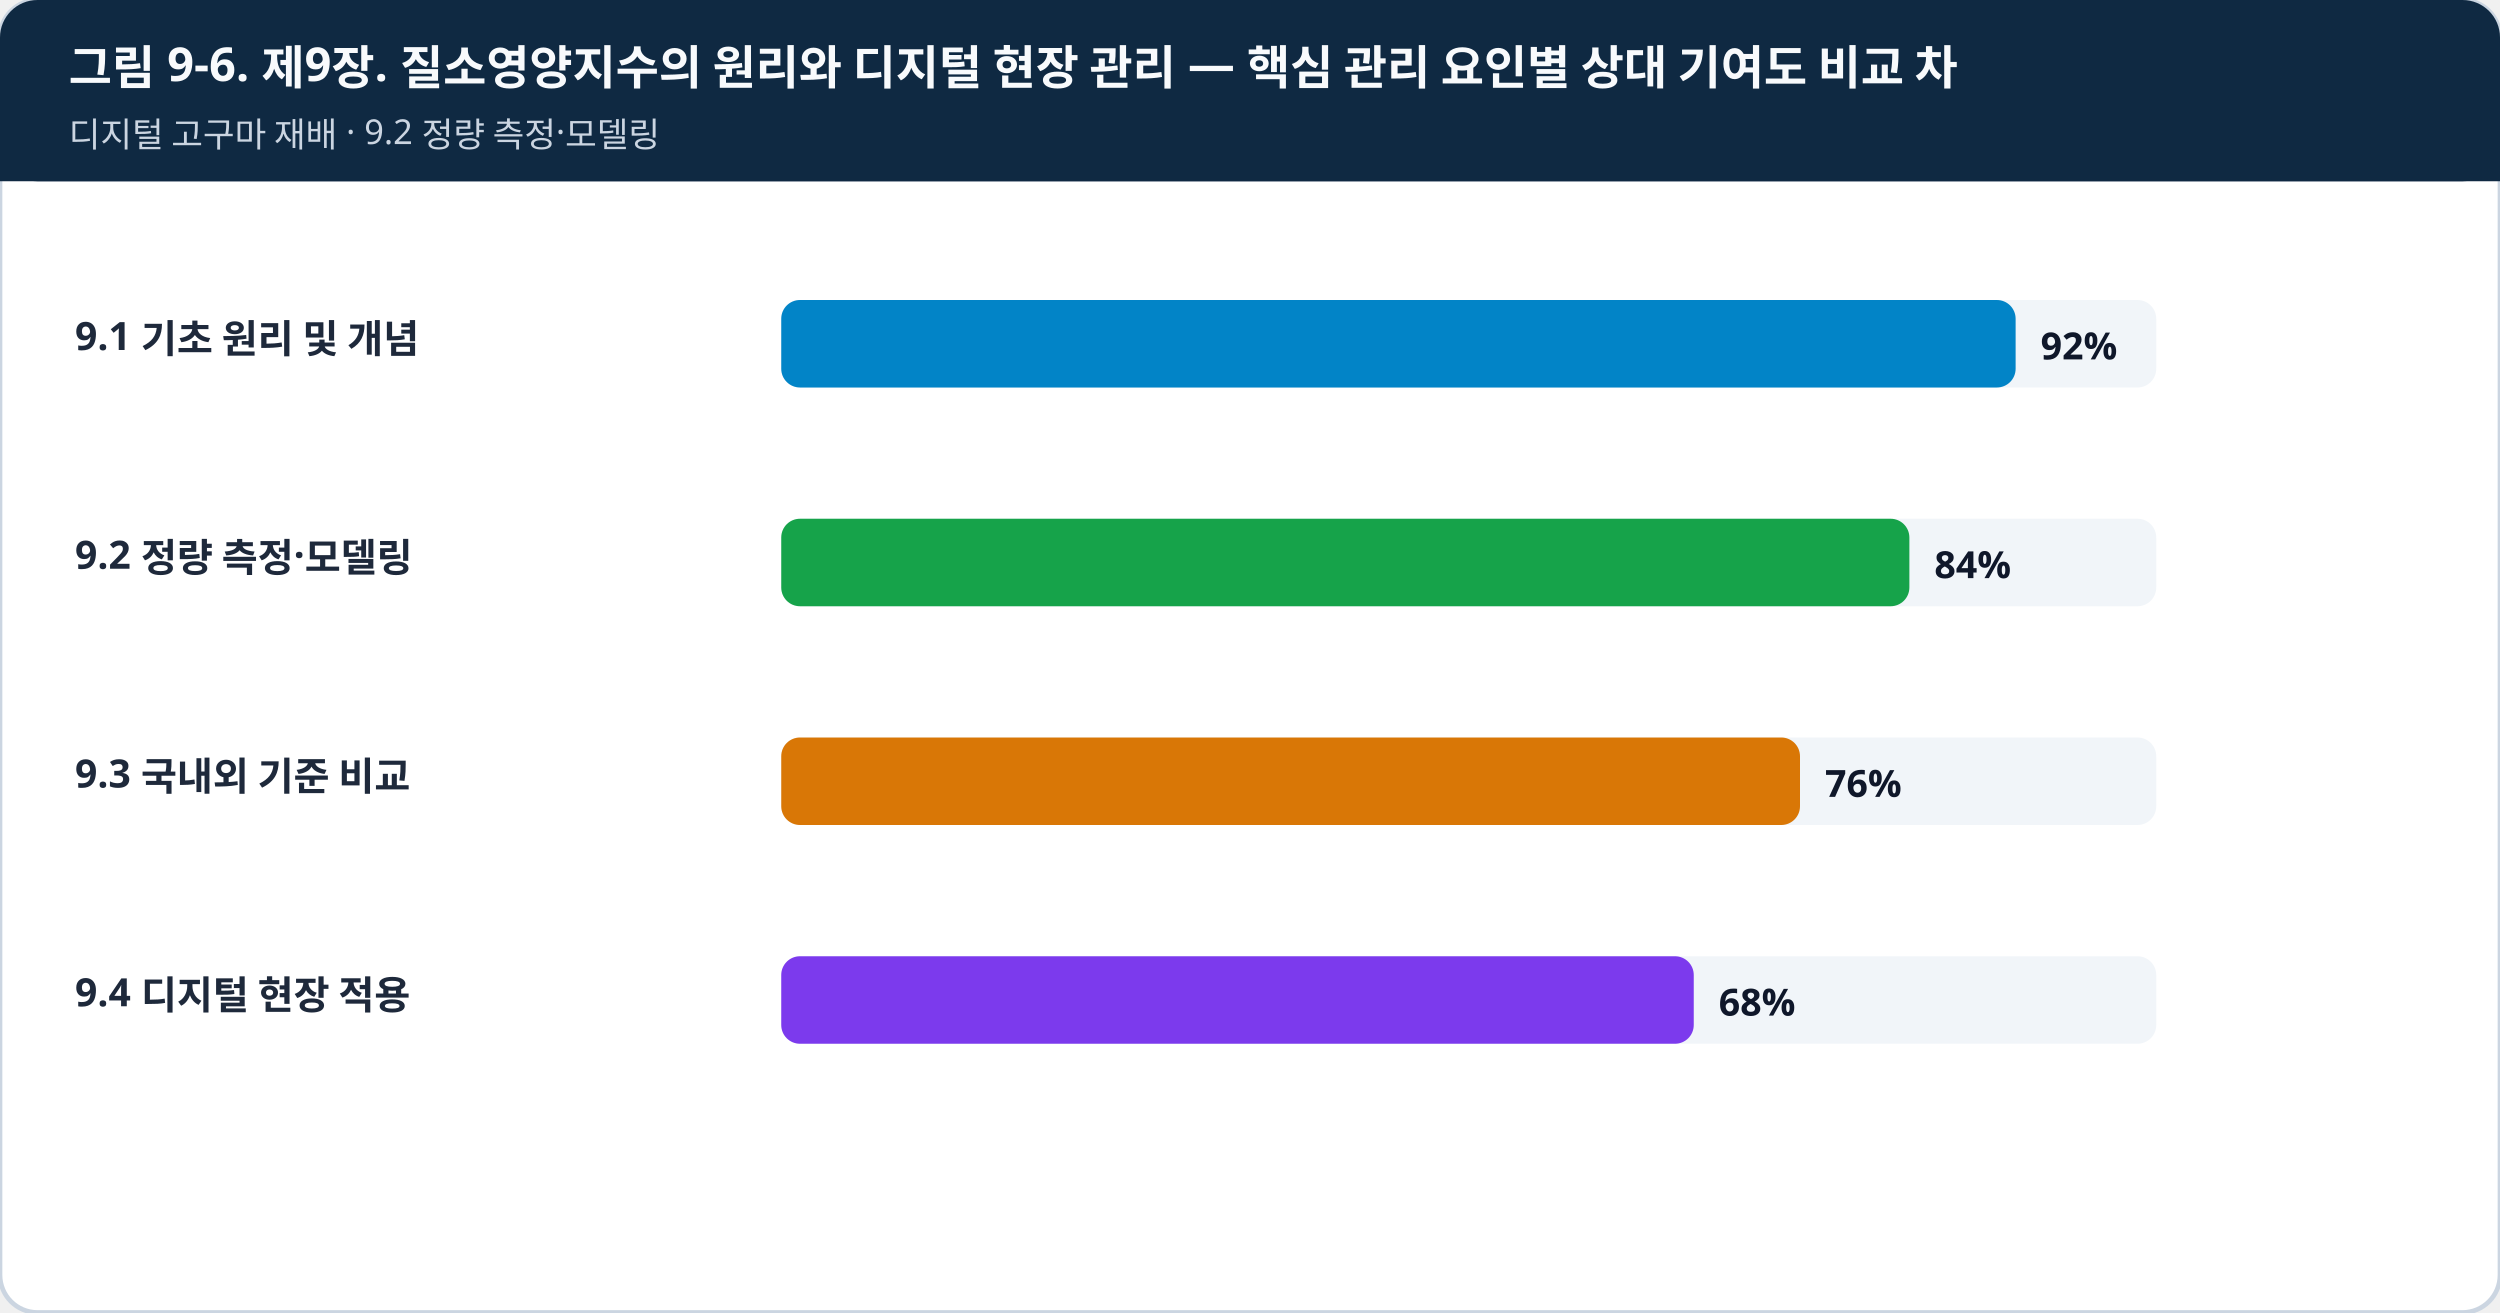
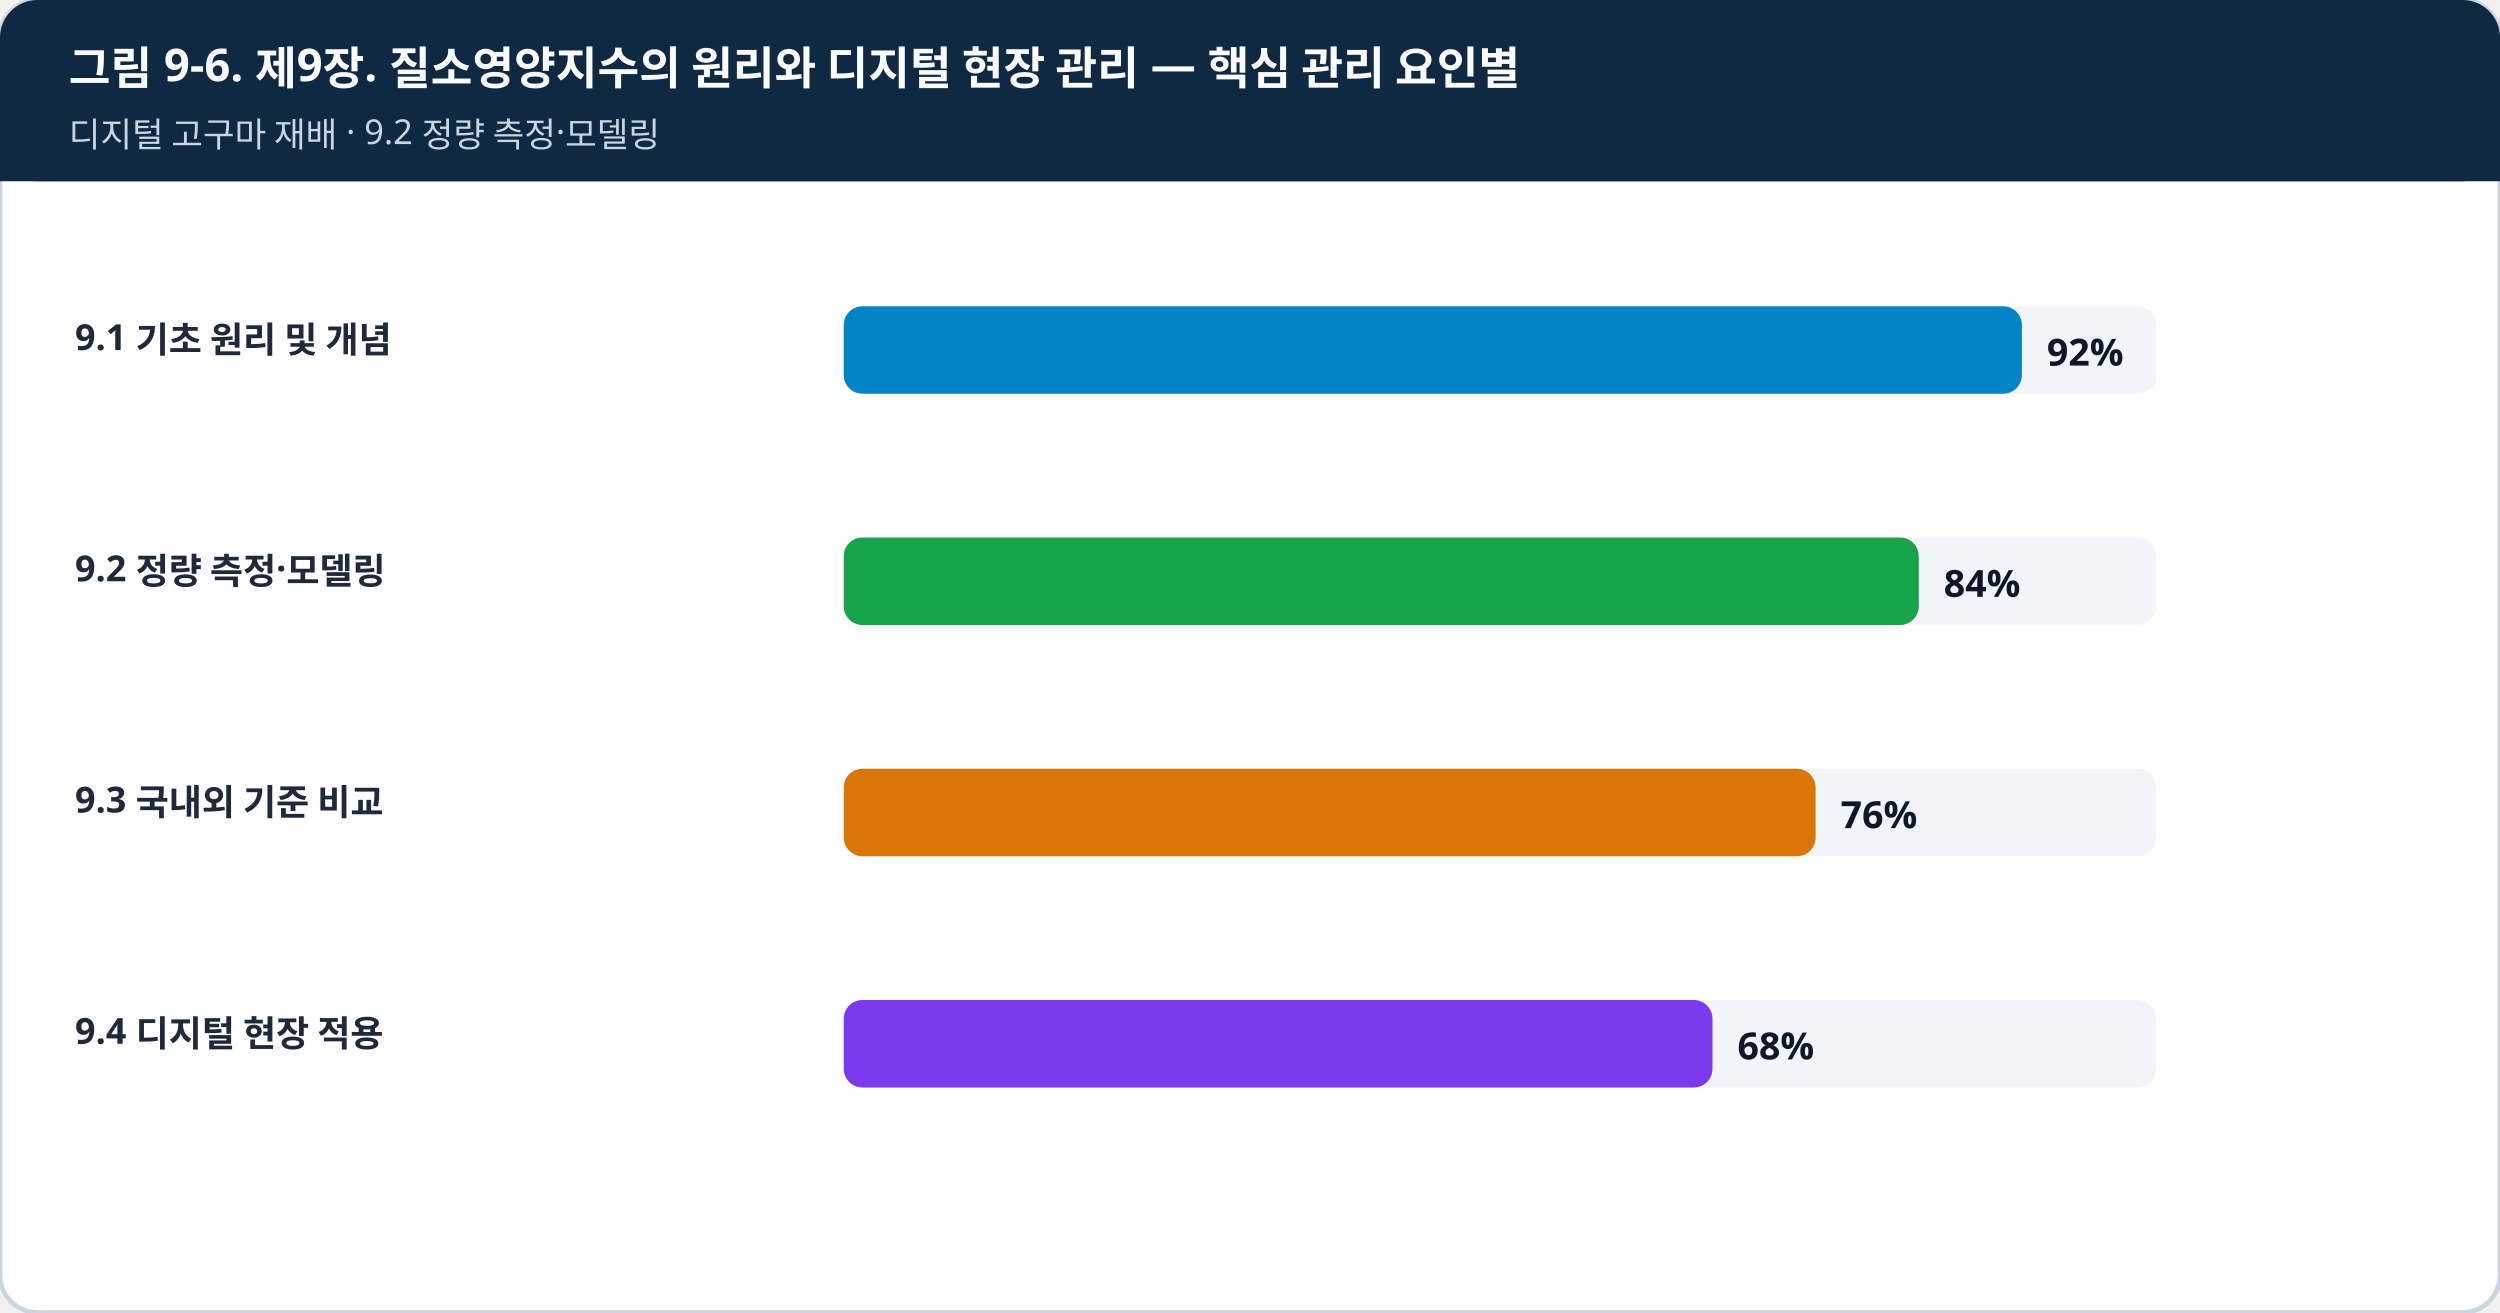
<svg xmlns="http://www.w3.org/2000/svg" viewBox="0 0 800 420" width="800" height="420" style="background:#ffffff;font-family:'Malgun Gothic', 'Apple SD Gothic Neo', 'Noto Sans KR', sans-serif;">
  <rect x="0" y="0" width="800" height="420" rx="12" fill="#ffffff" stroke="#cbd5e1" stroke-width="1.5" />
  <rect x="0" y="0" width="800" height="58" rx="12" fill="#0f2942" />
  <rect x="0" y="42" width="800" height="16" fill="#0f2942" />
-   <text x="22" y="27" font-size="15" font-weight="700" fill="#f8fafc">그림 9-6. 제9장. 질소영양지수의 원리와 디지털 현장 관리 — 핵심 관리 요인별 상대 기여도 비교 차</text>
+   <text x="22" y="27" font-size="14.5" font-weight="700" fill="#f8fafc">그림 9-6. 제9장. 질소영양지수의 원리와 디지털 현장 관리 — 핵심 관리 요인별</text>
  <text x="22" y="47" font-size="11" fill="#cbd5e1">디지털 고구마 재배 · 9.2 정량 측정·모델링</text>
-   <text x="24" y="112" font-size="12.5" font-weight="700" fill="#1e293b">9.1 기초 원리 및 개념</text>
-   <rect x="250" y="96" width="440" height="28" rx="6" fill="#f1f5f9" />
-   <rect x="250" y="96" width="395" height="28" rx="6" fill="#0284c7" />
-   <text x="653" y="115" font-size="12" font-weight="700" fill="#0f172a">92%</text>
-   <text x="24" y="182" font-size="12.5" font-weight="700" fill="#1e293b">9.2 정량 측정·모델링</text>
-   <rect x="250" y="166" width="440" height="28" rx="6" fill="#f1f5f9" />
-   <rect x="250" y="166" width="361" height="28" rx="6" fill="#16a34a" />
-   <text x="619" y="185" font-size="12" font-weight="700" fill="#0f172a">84%</text>
-   <text x="24" y="252" font-size="12.5" font-weight="700" fill="#1e293b">9.3 국내외 기준 비교</text>
-   <rect x="250" y="236" width="440" height="28" rx="6" fill="#f1f5f9" />
-   <rect x="250" y="236" width="326" height="28" rx="6" fill="#d97706" />
-   <text x="584" y="255" font-size="12" font-weight="700" fill="#0f172a">76%</text>
-   <text x="24" y="322" font-size="12.5" font-weight="700" fill="#1e293b">9.4 디지털 현장 적용</text>
-   <rect x="250" y="306" width="440" height="28" rx="6" fill="#f1f5f9" />
-   <rect x="250" y="306" width="292" height="28" rx="6" fill="#7c3aed" />
-   <text x="550" y="325" font-size="12" font-weight="700" fill="#0f172a">68%</text>
+   <text text-anchor="start" font-size="11.5" font-weight="700" fill="#1e293b">
+     <tspan x="24" y="112.0">9.1 기초 원리 및 개념</tspan>
+   </text>
+   <rect x="270" y="98" width="420" height="28" rx="6" fill="#f1f5f9" />
+   <rect x="270" y="98" width="377" height="28" rx="6" fill="#0284c7" />
+   <text x="655" y="117" font-size="12" font-weight="700" fill="#0f172a">92%</text>
+   <text text-anchor="start" font-size="11.5" font-weight="700" fill="#1e293b">
+     <tspan x="24" y="186.0">9.2 정량 측정·모델링</tspan>
+   </text>
+   <rect x="270" y="172" width="420" height="28" rx="6" fill="#f1f5f9" />
+   <rect x="270" y="172" width="344" height="28" rx="6" fill="#16a34a" />
+   <text x="622" y="191" font-size="12" font-weight="700" fill="#0f172a">84%</text>
+   <text text-anchor="start" font-size="11.5" font-weight="700" fill="#1e293b">
+     <tspan x="24" y="260.0">9.3 국내외 기준 비교</tspan>
+   </text>
+   <rect x="270" y="246" width="420" height="28" rx="6" fill="#f1f5f9" />
+   <rect x="270" y="246" width="311" height="28" rx="6" fill="#d97706" />
+   <text x="589" y="265" font-size="12" font-weight="700" fill="#0f172a">76%</text>
+   <text text-anchor="start" font-size="11.5" font-weight="700" fill="#1e293b">
+     <tspan x="24" y="334.0">9.4 디지털 현장 적용</tspan>
+   </text>
+   <rect x="270" y="320" width="420" height="28" rx="6" fill="#f1f5f9" />
+   <rect x="270" y="320" width="278" height="28" rx="6" fill="#7c3aed" />
+   <text x="556" y="339" font-size="12" font-weight="700" fill="#0f172a">68%</text>
</svg>
